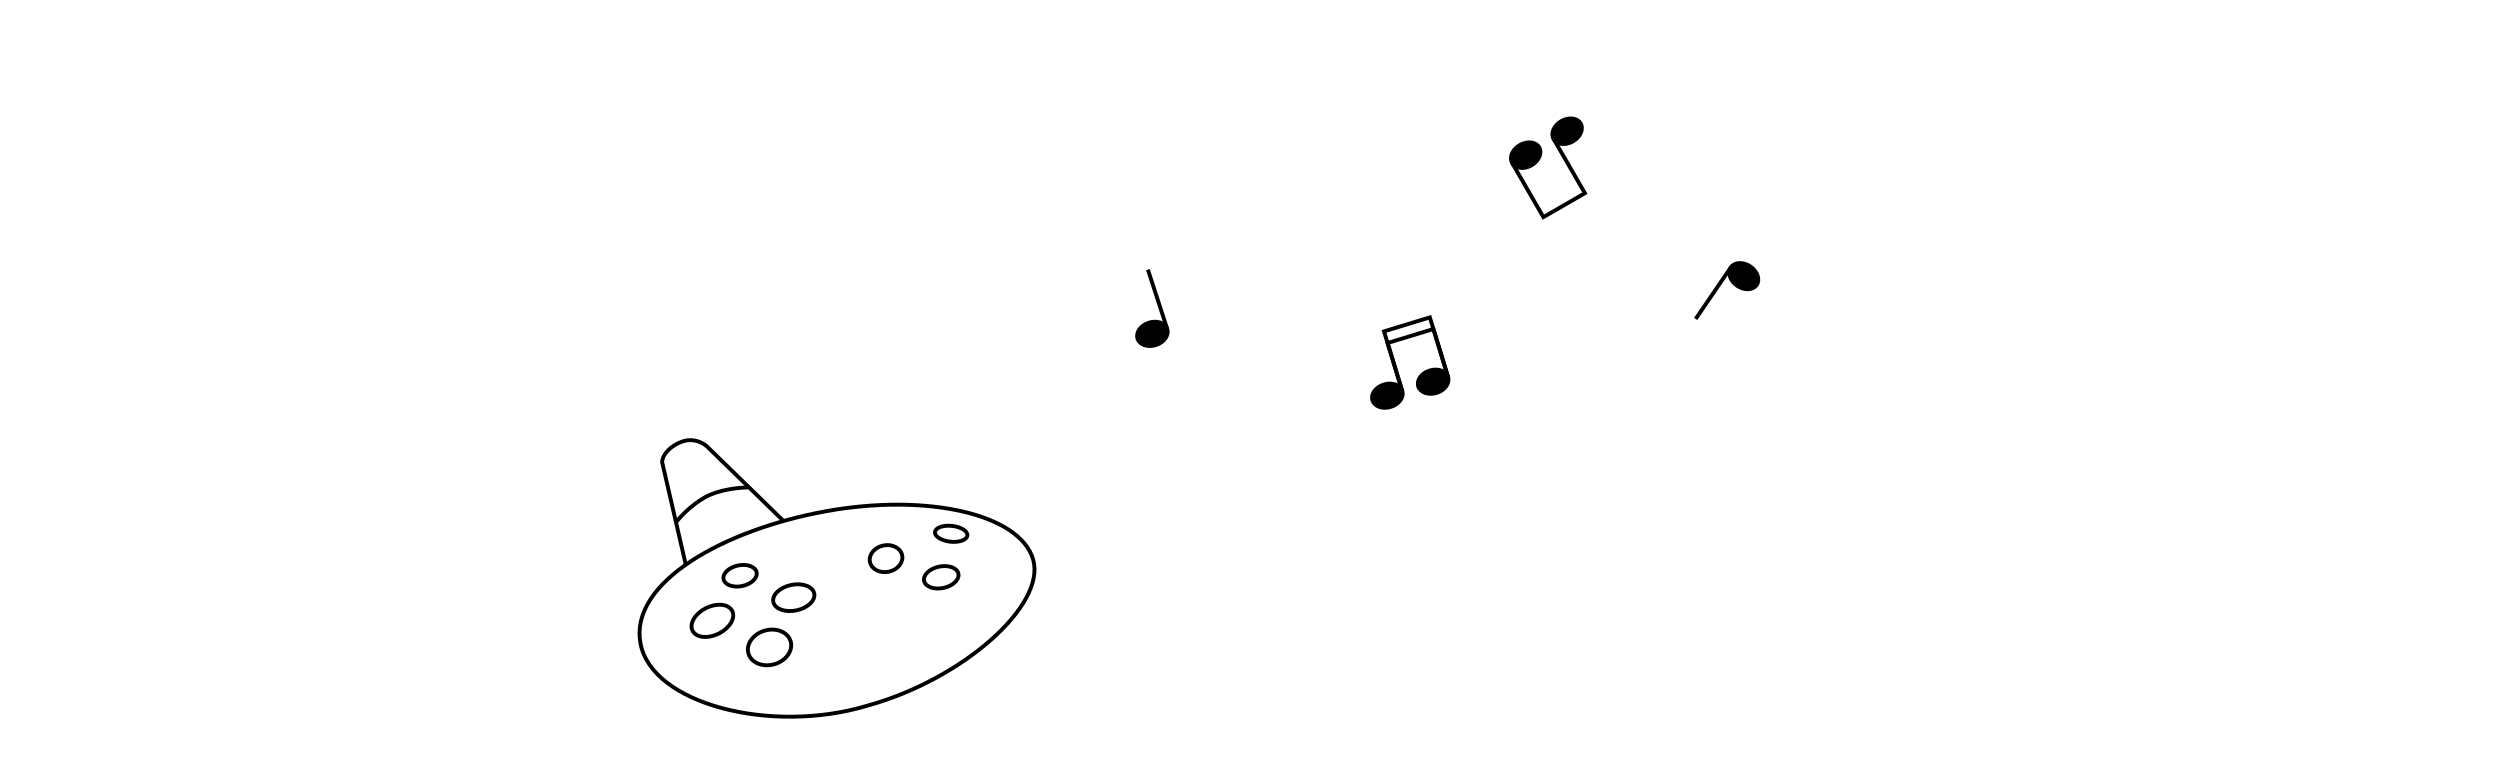
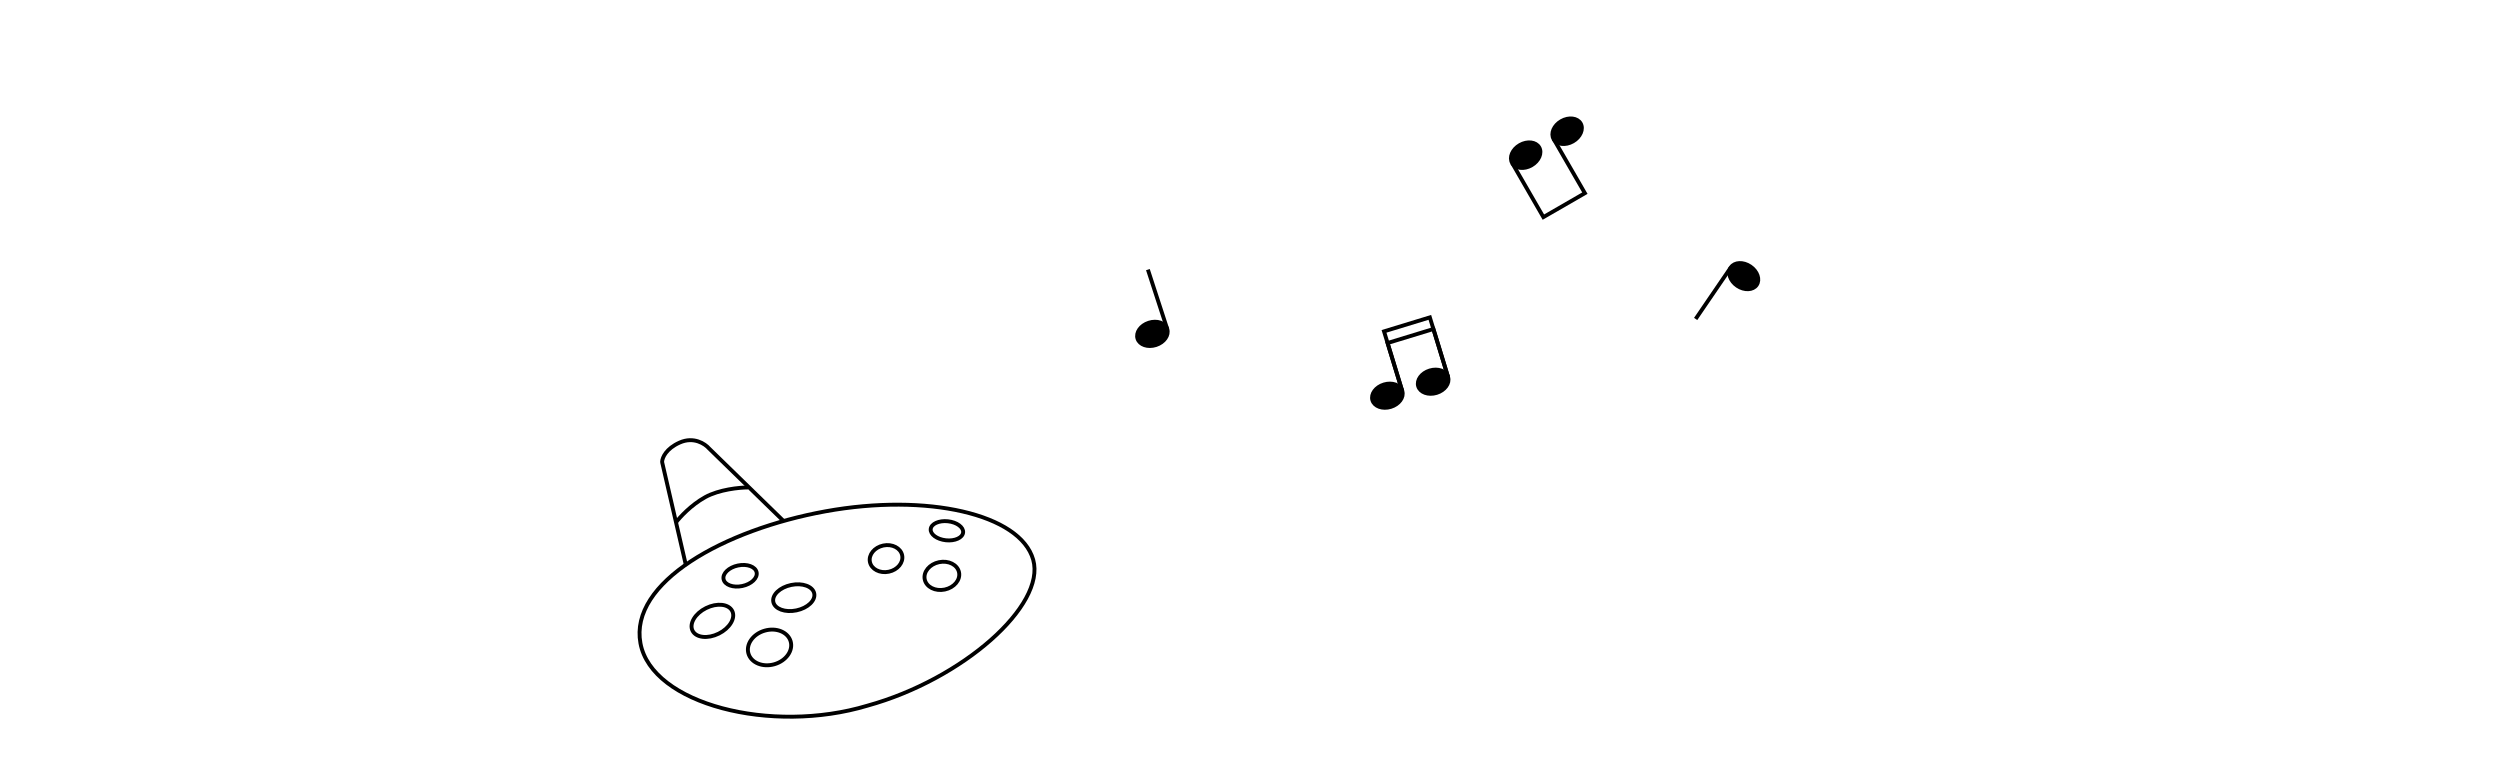
<svg xmlns="http://www.w3.org/2000/svg" width="640" height="200" viewBox="0 0 640 200" fill="none">
  <path d="M264.5 143.291C267.797 155 246.424 173.922 222.064 180.652C197.481 188.055 166.857 180.299 163.957 164.684C161.058 149.07 185.406 135.607 211.341 130.895C237.275 126.182 261.203 131.582 264.5 143.291Z" stroke="black" />
  <path d="M175.5 144.291L169.526 118.402C169.509 118.328 169.499 118.253 169.504 118.178C169.568 117.119 170.53 114.833 174 113.291C177.6 111.691 180.5 113.624 181.5 114.791L200.5 133.291" stroke="black" />
  <path d="M173 133.791C174 132.458 176.9 129.291 180.5 127.291C184.1 125.291 189.333 124.791 191.5 124.791" stroke="black" />
  <ellipse cx="182.372" cy="158.938" rx="5.673" ry="3.651" transform="rotate(-26.3574 182.372 158.938)" stroke="black" />
  <ellipse cx="203.207" cy="153.007" rx="5.349" ry="3.323" transform="rotate(-11.7892 203.207 153.007)" stroke="black" />
  <ellipse cx="226.825" cy="143.006" rx="4.214" ry="3.427" transform="rotate(-11.7892 226.825 143.006)" stroke="black" />
-   <ellipse cx="243.5" cy="136.652" rx="4.172" ry="2.034" transform="rotate(6.11682 243.5 136.652)" stroke="black" />
-   <ellipse cx="240.96" cy="147.788" rx="4.485" ry="2.786" transform="rotate(-11.7892 240.96 147.788)" stroke="black" />
+   <ellipse cx="242.41" cy="135.879" rx="4.172" ry="2.448" transform="rotate(6.11682 242.41 135.879)" stroke="black" />
+   <ellipse cx="241.122" cy="147.421" rx="4.485" ry="3.58" transform="rotate(-11.7892 241.122 147.421)" stroke="black" />
  <ellipse cx="189.464" cy="147.396" rx="4.322" ry="2.685" transform="rotate(-11.7892 189.464 147.396)" stroke="black" />
  <ellipse cx="197.003" cy="165.744" rx="5.622" ry="4.473" transform="rotate(-15.9874 197.003 165.744)" stroke="black" />
  <path d="M293.862 69.019L298.816 84.234" stroke="black" />
  <ellipse cx="295.012" cy="85.472" rx="4" ry="3" transform="rotate(-18.0338 295.012 85.4717)" fill="black" stroke="black" />
  <path d="M434.086 81.656L443.104 68.439" stroke="black" />
  <ellipse cx="446.408" cy="70.693" rx="4" ry="3" transform="rotate(-145.696 446.408 70.6933)" fill="black" stroke="black" />
  <ellipse cx="355.166" cy="101.298" rx="4" ry="3" transform="rotate(-16.9847 355.166 101.298)" fill="black" stroke="black" />
  <ellipse cx="401.184" cy="33.598" rx="4" ry="3" transform="rotate(150 401.184 33.598)" fill="black" stroke="black" />
  <path d="M370.713 96.549L366.039 81.247L354.307 84.83L358.981 100.132" stroke="black" />
  <path d="M370.713 96.549L366.949 84.227L355.217 87.811L358.981 100.132" stroke="black" />
  <path d="M387.107 41.726L395.107 55.582L405.73 49.449L397.73 35.592" stroke="black" />
  <ellipse cx="366.887" cy="97.718" rx="4" ry="3" transform="rotate(-16.9847 366.887 97.7175)" fill="black" stroke="black" />
  <ellipse cx="390.571" cy="39.726" rx="4" ry="3" transform="rotate(150 390.571 39.7257)" fill="black" stroke="black" />
</svg>
